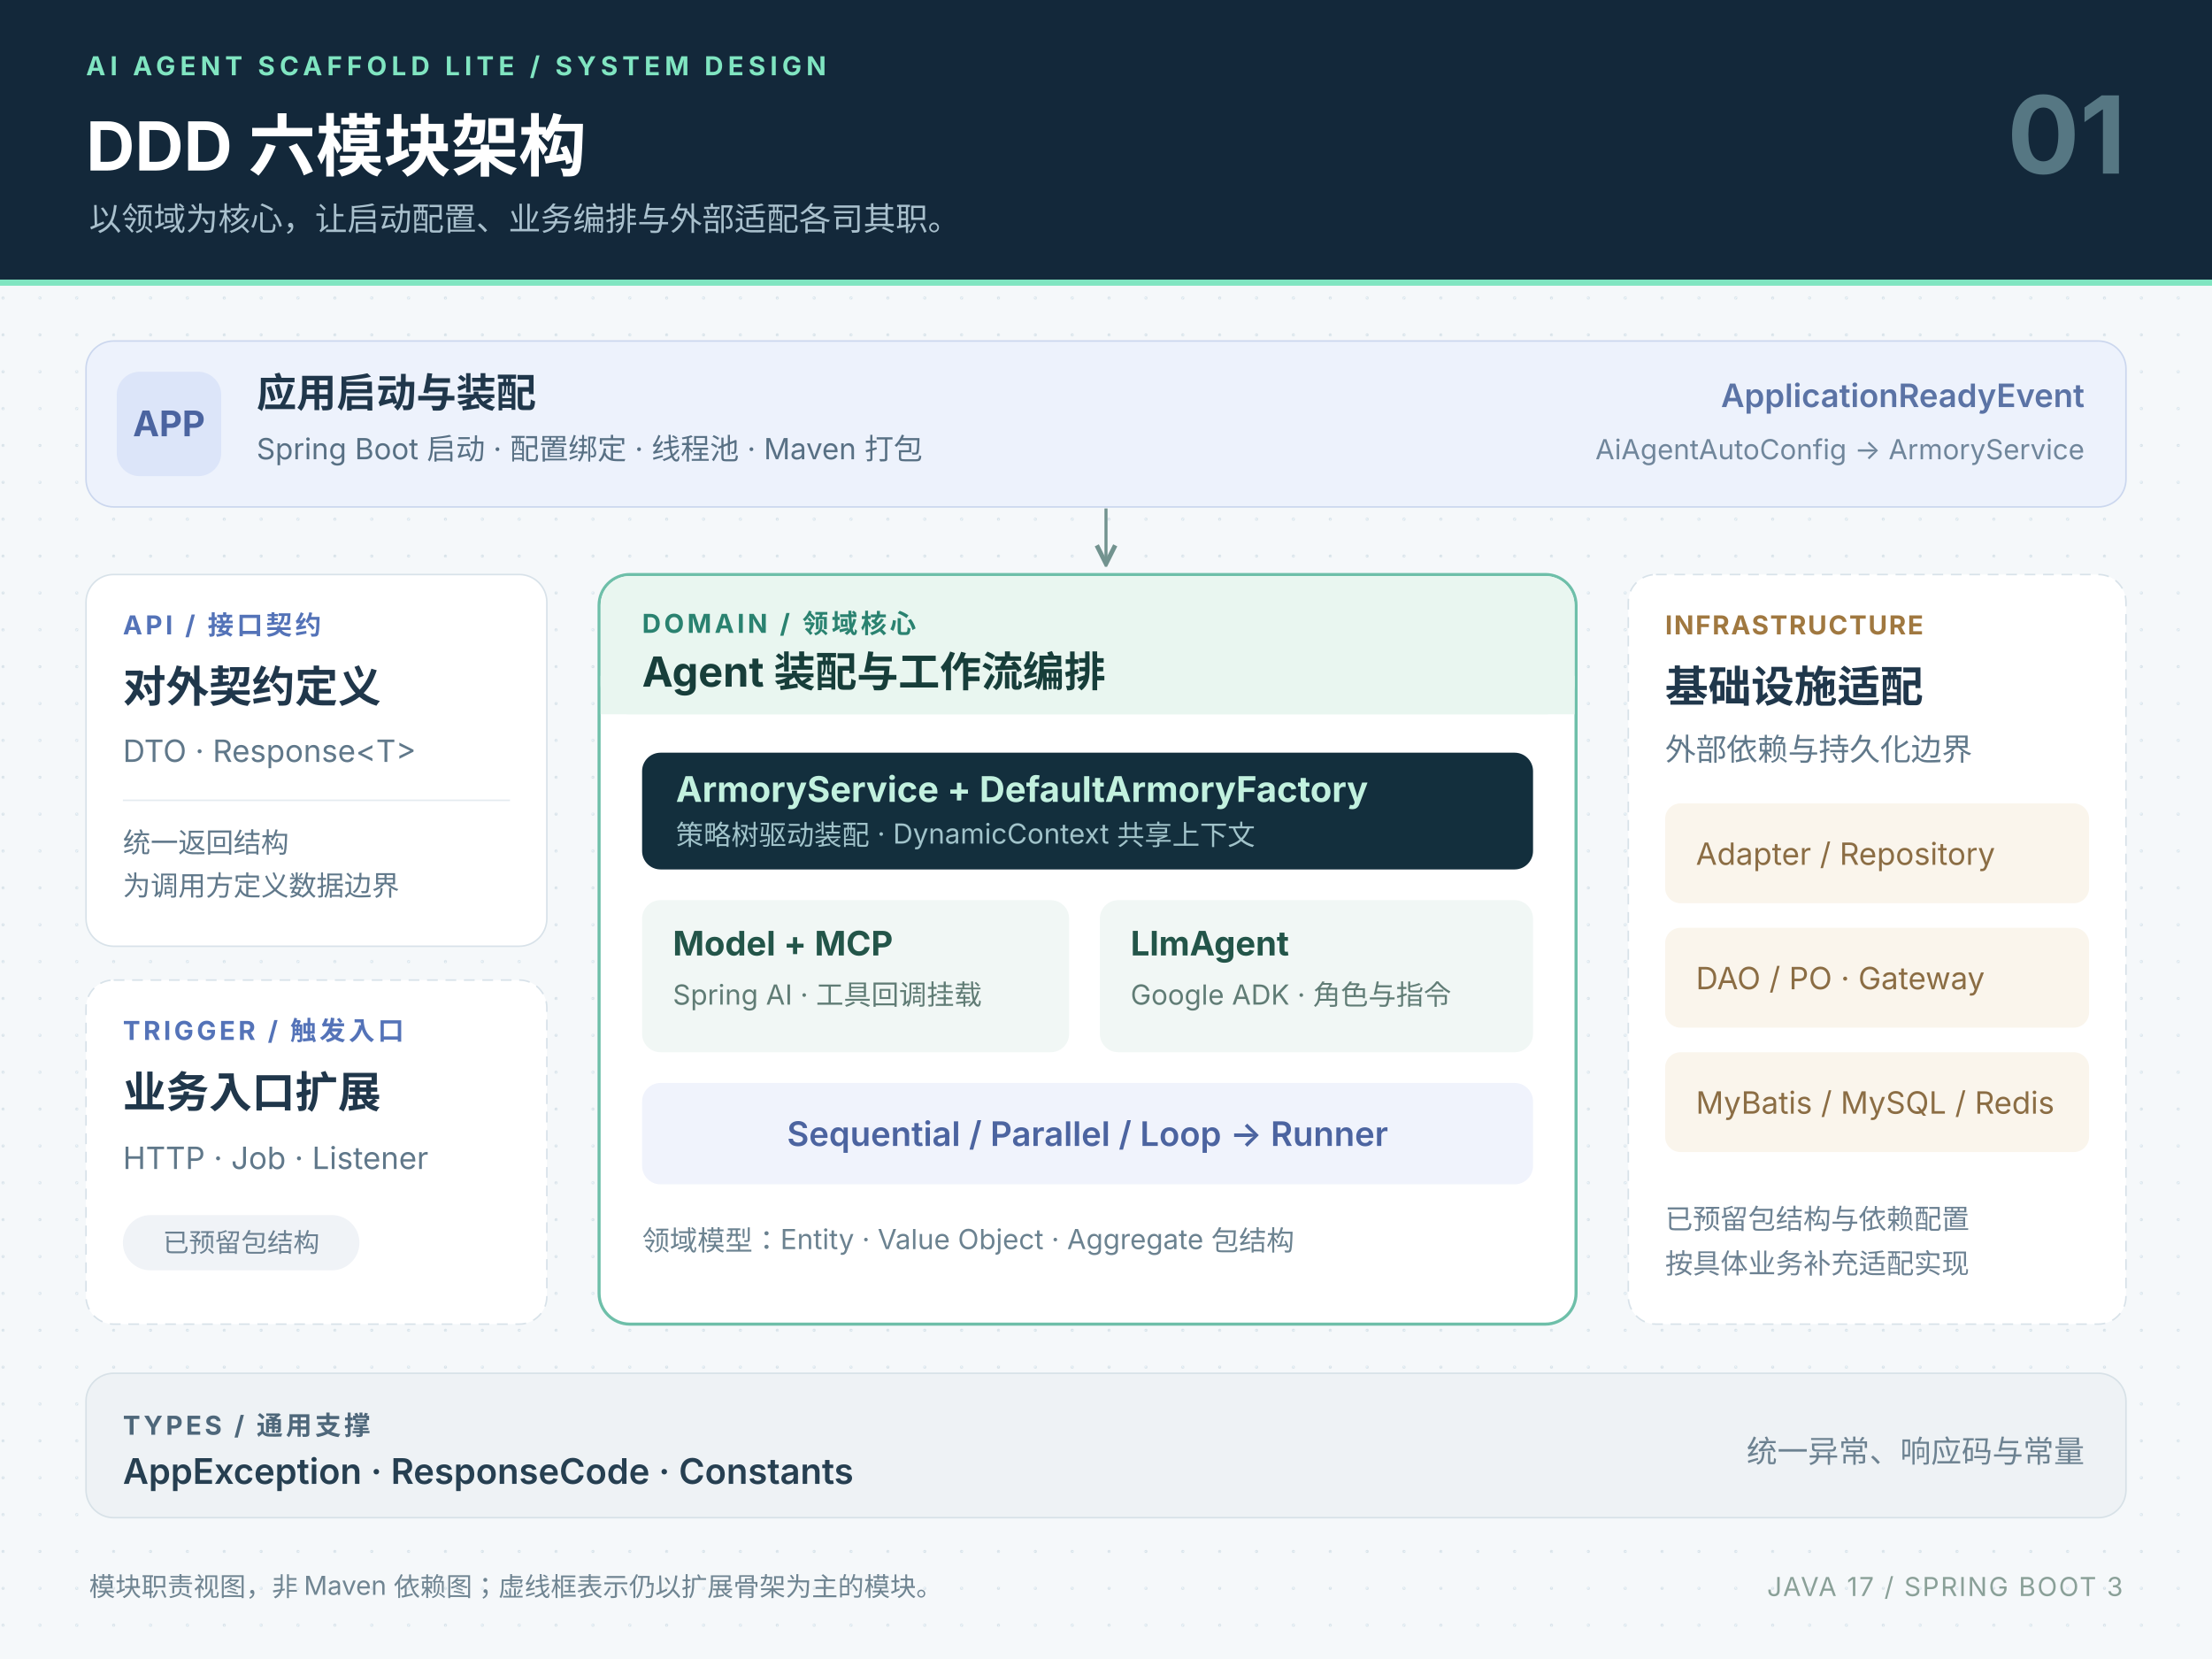
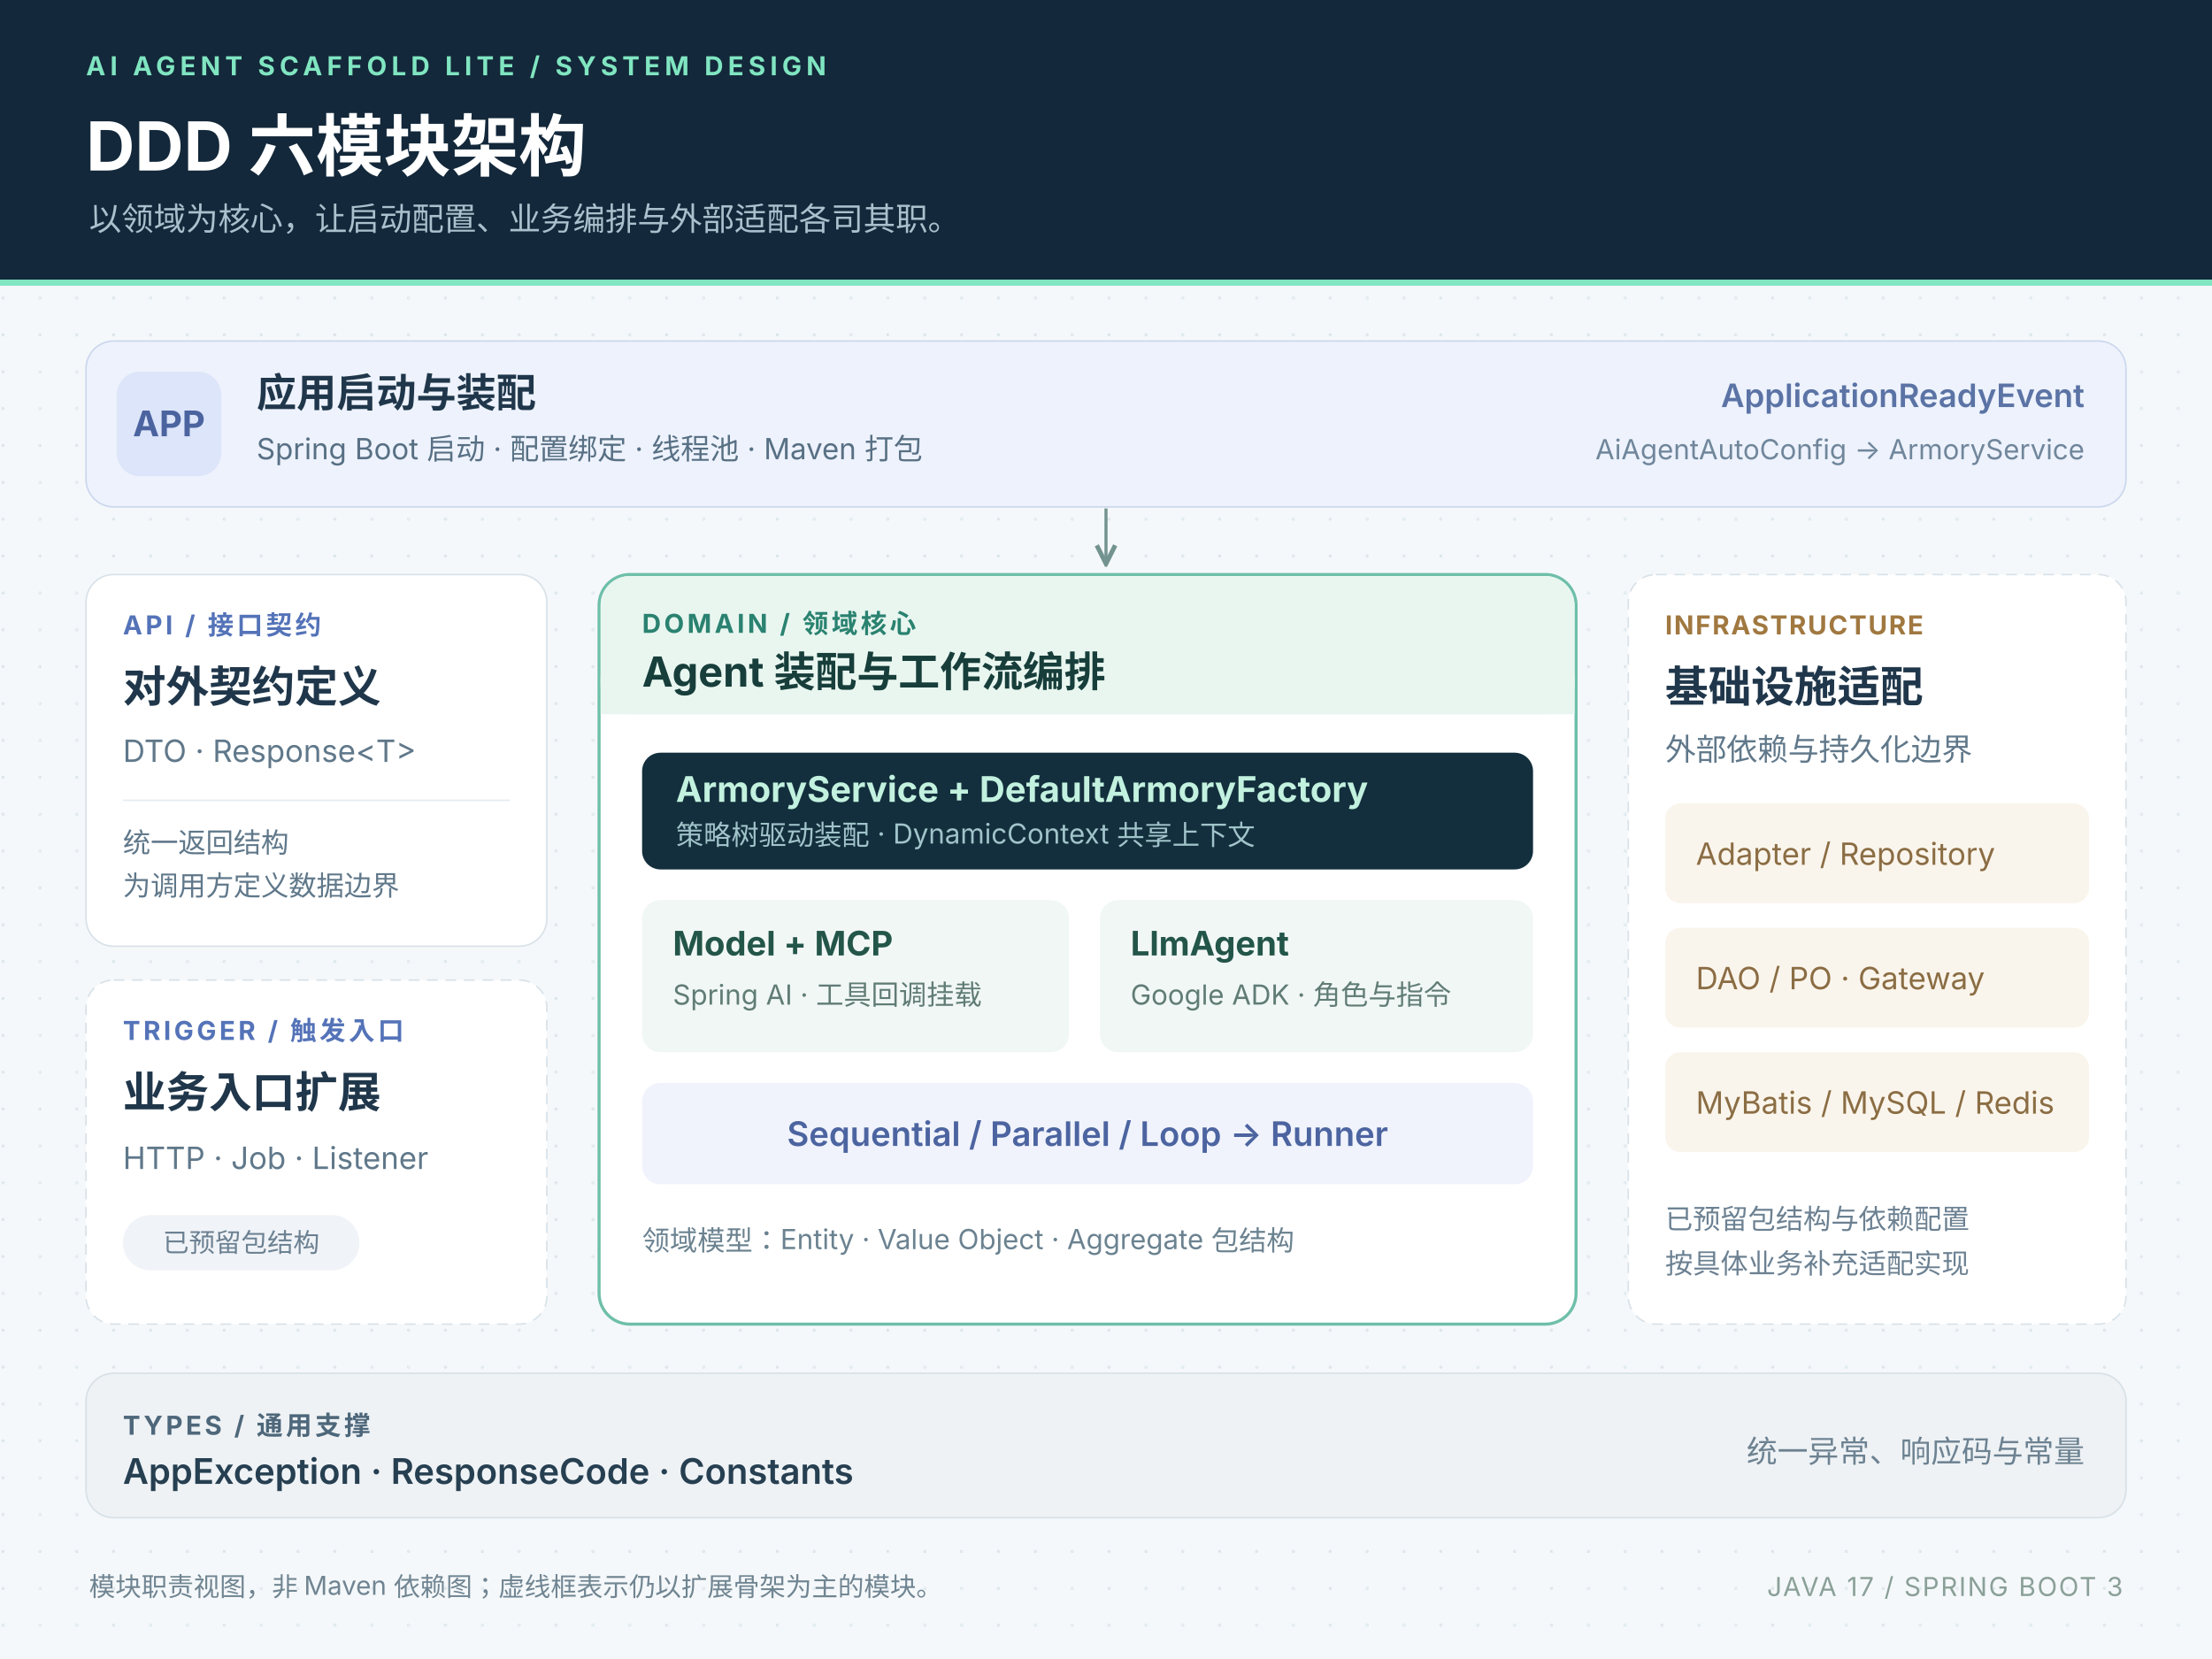
<svg xmlns="http://www.w3.org/2000/svg" width="1440" height="1080" viewBox="0 0 1440 1080" role="img" aria-labelledby="title desc">
  <defs>
    <pattern id="dots" width="24" height="24" patternUnits="userSpaceOnUse">
      <circle cx="2" cy="2" r="1" fill="#d9e3e9" />
    </pattern>
    <marker id="arrow" markerWidth="8" markerHeight="8" refX="7" refY="4" orient="auto">
      <path d="M1 1L7 4L1 7" fill="none" stroke="#72938f" stroke-width="1.5" />
    </marker>
  </defs>
  <rect width="1440" height="1080" fill="#f5f8fa" />
  <rect y="184" width="1440" height="896" fill="url(#dots)" />
  <rect width="1440" height="184" fill="#13283a" />
  <path d="M0 184H1440" stroke="#80e5c1" stroke-width="4" />
  <g font-family="Inter, -apple-system, BlinkMacSystemFont, 'Segoe UI', 'PingFang SC', 'Microsoft YaHei', sans-serif">
    <text x="56" y="49" fill="#80e5c1" font-size="17" font-weight="650" letter-spacing="3">AI AGENT SCAFFOLD LITE / SYSTEM DESIGN</text>
    <text x="56" y="111" fill="#ffffff" font-size="44" font-weight="700">DDD 六模块架构</text>
    <text x="58" y="150" fill="#a9c0cd" font-size="21">以领域为核心，让启动配置、业务编排与外部适配各司其职。</text>
-     <text x="1384" y="113" text-anchor="end" fill="#567783" font-size="70" font-weight="650">01</text>
    <rect x="56" y="222" width="1328" height="108" rx="18" fill="#edf2fc" stroke="#cbd7ee" />
    <rect x="76" y="242" width="68" height="68" rx="15" fill="#dce5f9" />
    <text x="110" y="284" text-anchor="middle" fill="#4b64a0" font-size="23" font-weight="700">APP</text>
    <text x="167" y="265" fill="#20374b" font-size="26" font-weight="700">应用启动与装配</text>
    <text x="167" y="299" fill="#587084" font-size="19">Spring Boot 启动 · 配置绑定 · 线程池 · Maven 打包</text>
    <text x="1357" y="265" text-anchor="end" fill="#5b73a5" font-size="21" font-weight="600">ApplicationReadyEvent</text>
    <text x="1357" y="299" text-anchor="end" fill="#70869b" font-size="18">AiAgentAutoConfig → ArmoryService</text>
    <path d="M720 331V367" fill="none" stroke="#72938f" stroke-width="2" marker-end="url(#arrow)" />
    <rect x="56" y="374" width="300" height="242" rx="18" fill="#ffffff" stroke="#d8e2e9" />
    <text x="80" y="413" fill="#5473b8" font-size="17" font-weight="700" letter-spacing="2">API / 接口契约</text>
    <text x="80" y="457" fill="#20374b" font-size="28" font-weight="700">对外契约定义</text>
    <text x="80" y="496" fill="#60788a" font-size="20">DTO · Response&lt;T&gt;</text>
    <path d="M80 521H332" stroke="#e4ebf0" />
    <text x="80" y="555" fill="#60788a" font-size="18">统一返回结构</text>
    <text x="80" y="583" fill="#60788a" font-size="18">为调用方定义数据边界</text>
    <rect x="56" y="638" width="300" height="224" rx="18" fill="#ffffff" stroke="#d8e2e9" stroke-dasharray="7 5" />
    <text x="80" y="677" fill="#5473b8" font-size="17" font-weight="700" letter-spacing="2">TRIGGER / 触发入口</text>
    <text x="80" y="721" fill="#20374b" font-size="28" font-weight="700">业务入口扩展</text>
    <text x="80" y="761" fill="#60788a" font-size="20">HTTP · Job · Listener</text>
    <rect x="80" y="791" width="154" height="36" rx="18" fill="#f0f3f7" />
    <text x="157" y="815" text-anchor="middle" fill="#6c8192" font-size="17">已预留包结构</text>
    <rect x="390" y="374" width="636" height="488" rx="20" fill="#ffffff" stroke="#6ebfa9" stroke-width="2" />
    <rect x="391" y="375" width="634" height="90" rx="19" fill="#e9f6f0" />
    <rect x="391" y="440" width="634" height="25" fill="#e9f6f0" />
    <text x="418" y="412" fill="#2a8270" font-size="17" font-weight="700" letter-spacing="2">DOMAIN / 领域核心</text>
    <text x="418" y="447" fill="#173e3a" font-size="27" font-weight="700">Agent 装配与工作流编排</text>
    <rect x="418" y="490" width="580" height="76" rx="12" fill="#132f3d" />
    <text x="440" y="522" fill="#c2f1df" font-size="23" font-weight="650">ArmoryService + DefaultArmoryFactory</text>
    <text x="440" y="550" fill="#a1c3ca" font-size="18">策略树驱动装配 · DynamicContext 共享上下文</text>
    <rect x="418" y="586" width="278" height="99" rx="12" fill="#f1f7f5" />
    <text x="438" y="622" fill="#235549" font-size="22" font-weight="650">Model + MCP</text>
    <text x="438" y="654" fill="#607c75" font-size="18">Spring AI · 工具回调挂载</text>
    <rect x="716" y="586" width="282" height="99" rx="12" fill="#f1f7f5" />
    <text x="736" y="622" fill="#235549" font-size="22" font-weight="650">LlmAgent</text>
    <text x="736" y="654" fill="#607c75" font-size="18">Google ADK · 角色与指令</text>
    <rect x="418" y="705" width="580" height="66" rx="12" fill="#f0f3fc" />
    <text x="708" y="746" text-anchor="middle" fill="#4c64a0" font-size="22" font-weight="600">Sequential / Parallel / Loop → Runner</text>
    <text x="418" y="814" fill="#6b8290" font-size="18">领域模型：Entity · Value Object · Aggregate 包结构</text>
    <rect x="1060" y="374" width="324" height="488" rx="18" fill="#ffffff" stroke="#d8e2e9" stroke-dasharray="7 5" />
    <text x="1084" y="413" fill="#a07840" font-size="17" font-weight="700" letter-spacing="1">INFRASTRUCTURE</text>
    <text x="1084" y="457" fill="#20374b" font-size="28" font-weight="700">基础设施适配</text>
    <text x="1084" y="495" fill="#60788a" font-size="20">外部依赖与持久化边界</text>
    <rect x="1084" y="523" width="276" height="65" rx="10" fill="#faf5ec" />
    <text x="1104" y="563" fill="#8b6d44" font-size="20">Adapter / Repository</text>
    <rect x="1084" y="604" width="276" height="65" rx="10" fill="#faf5ec" />
    <text x="1104" y="644" fill="#8b6d44" font-size="20">DAO / PO · Gateway</text>
    <rect x="1084" y="685" width="276" height="65" rx="10" fill="#faf5ec" />
    <text x="1104" y="725" fill="#8b6d44" font-size="20">MyBatis / MySQL / Redis</text>
    <text x="1084" y="800" fill="#6c8192" font-size="18">已预留包结构与依赖配置</text>
    <text x="1084" y="829" fill="#6c8192" font-size="18">按具体业务补充适配实现</text>
    <rect x="56" y="894" width="1328" height="94" rx="18" fill="#eef2f5" stroke="#d7e1e7" />
    <text x="80" y="934" fill="#4e677a" font-size="17" font-weight="700" letter-spacing="2">TYPES / 通用支撑</text>
    <text x="80" y="966" fill="#263f51" font-size="23" font-weight="600">AppException · ResponseCode · Constants</text>
    <text x="1357" y="952" text-anchor="end" fill="#6d8291" font-size="20">统一异常、响应码与常量</text>
    <text x="58" y="1039" fill="#708592" font-size="17">模块职责视图，非 Maven 依赖图；虚线框表示仍以扩展骨架为主的模块。</text>
    <text x="1382" y="1039" text-anchor="end" fill="#8aa098" font-size="17" letter-spacing="1">JAVA 17 / SPRING BOOT 3</text>
  </g>
</svg>
